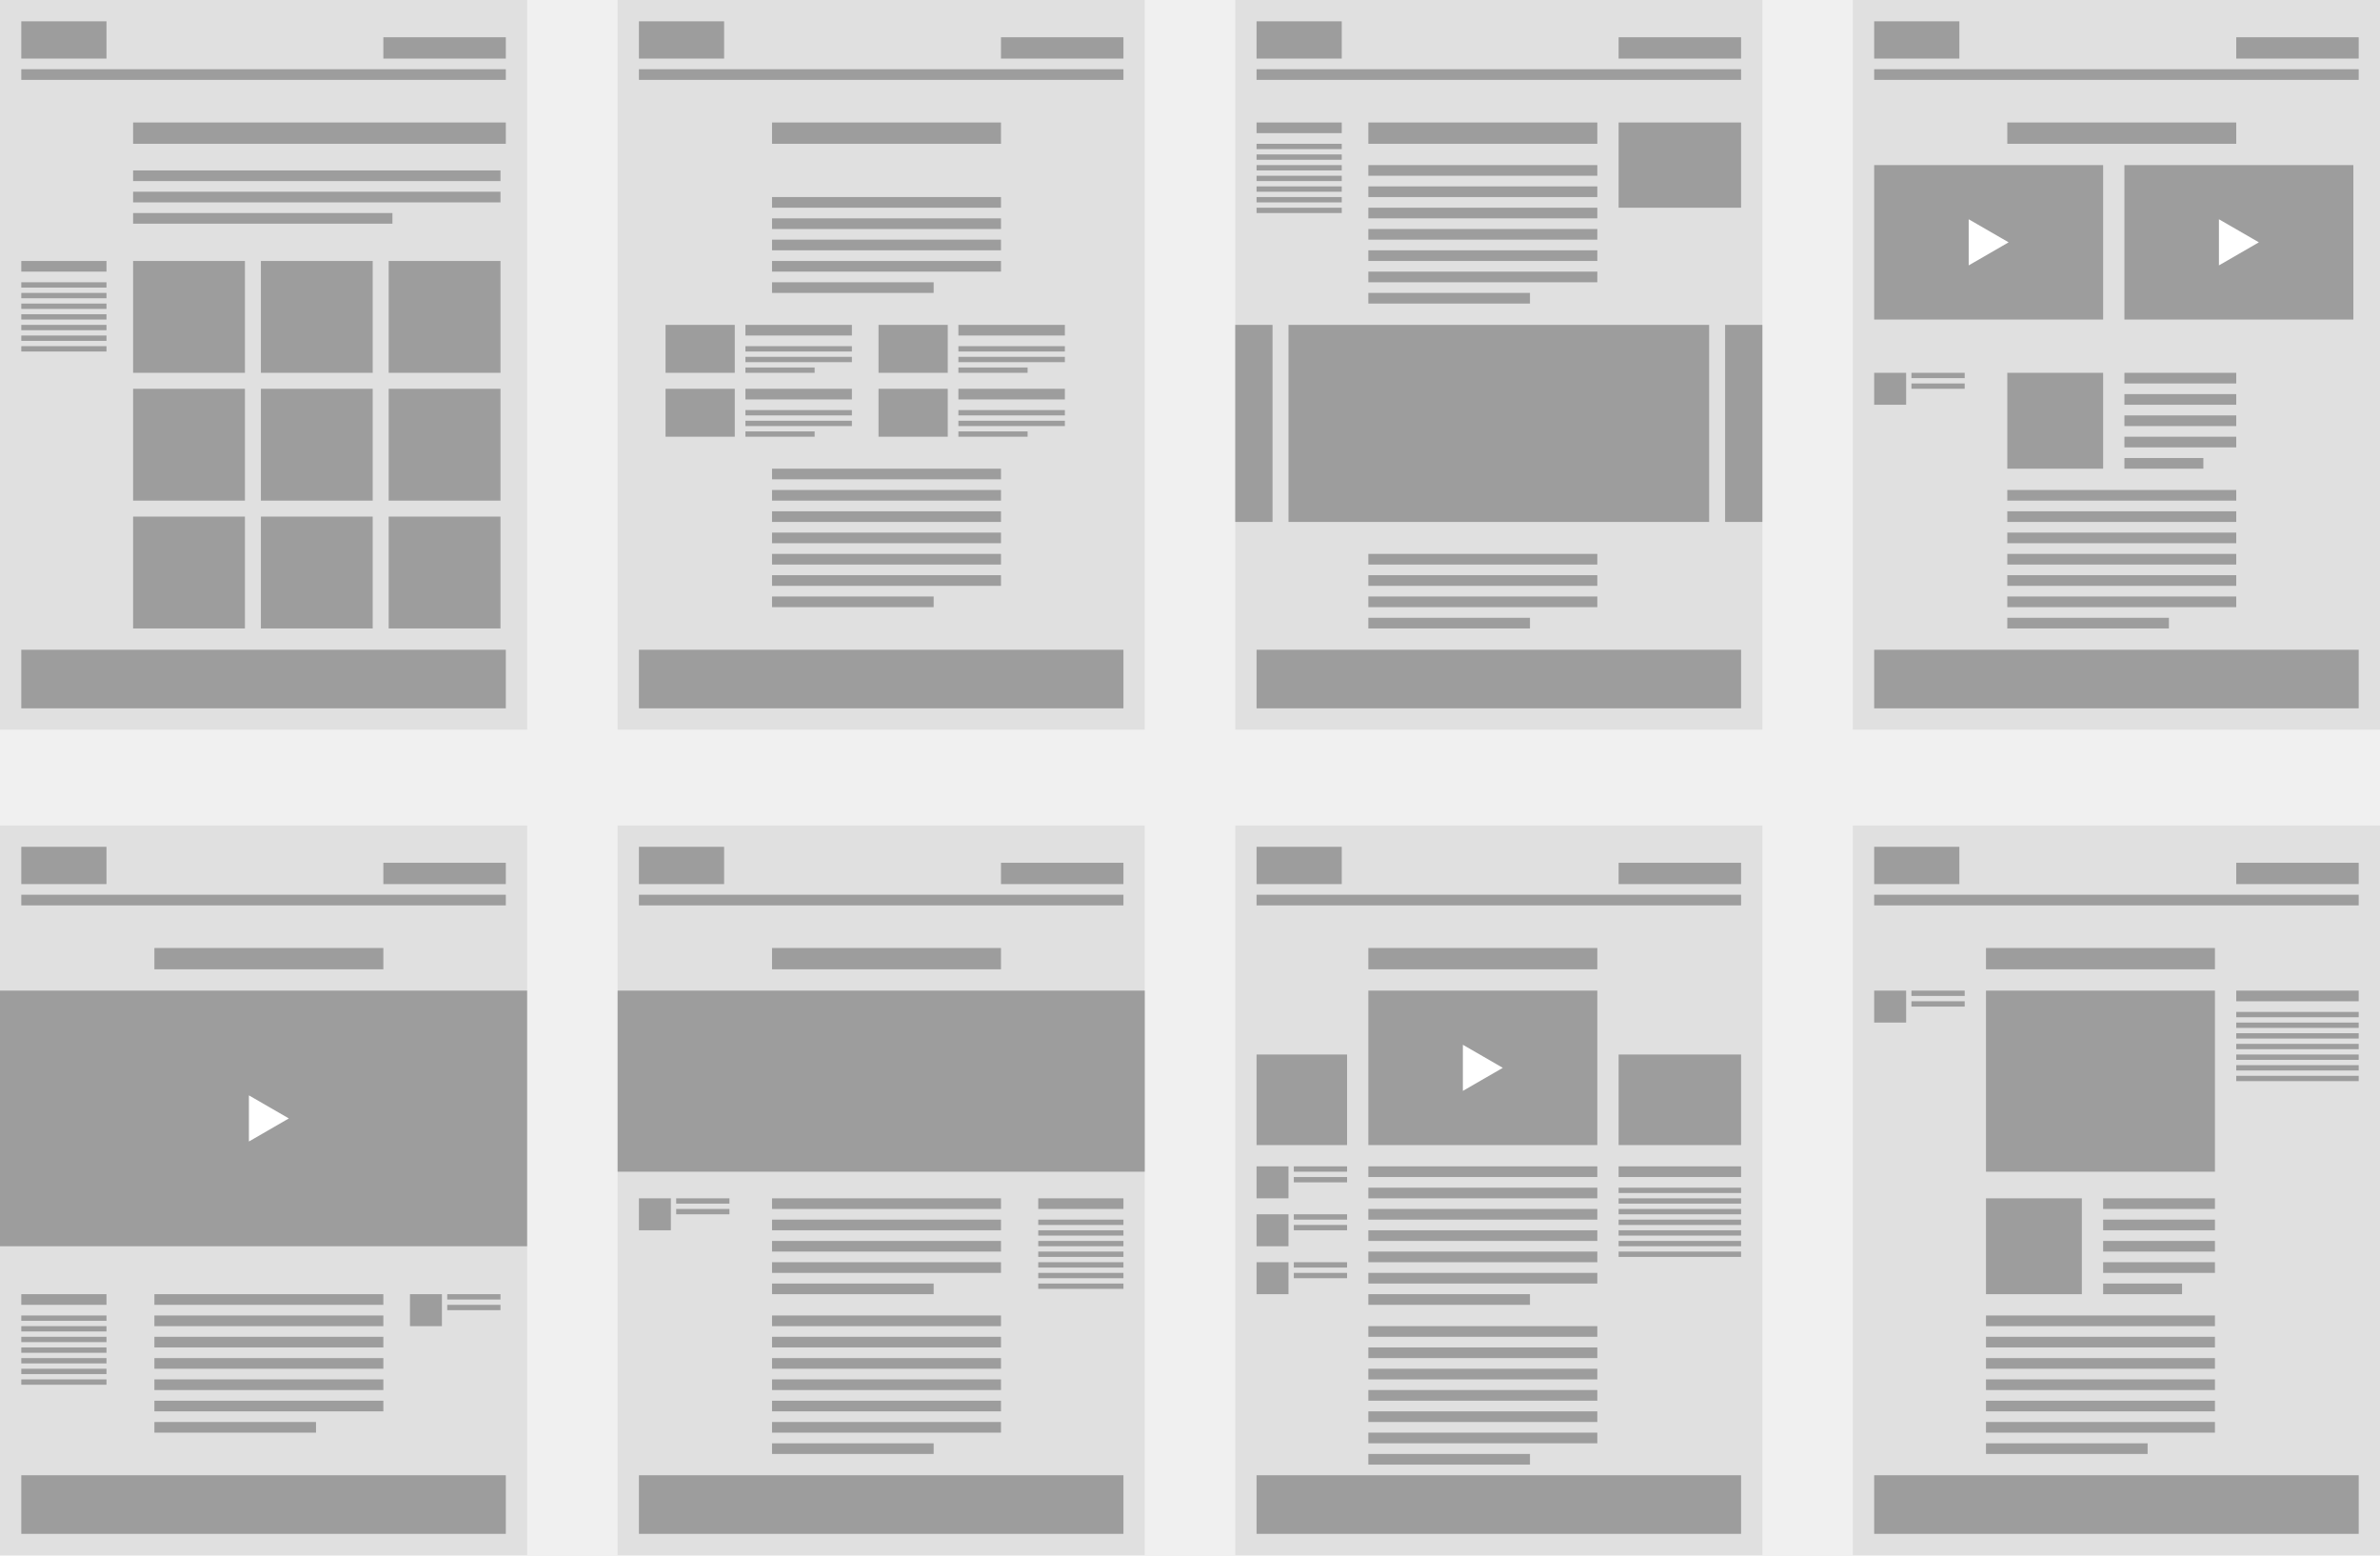
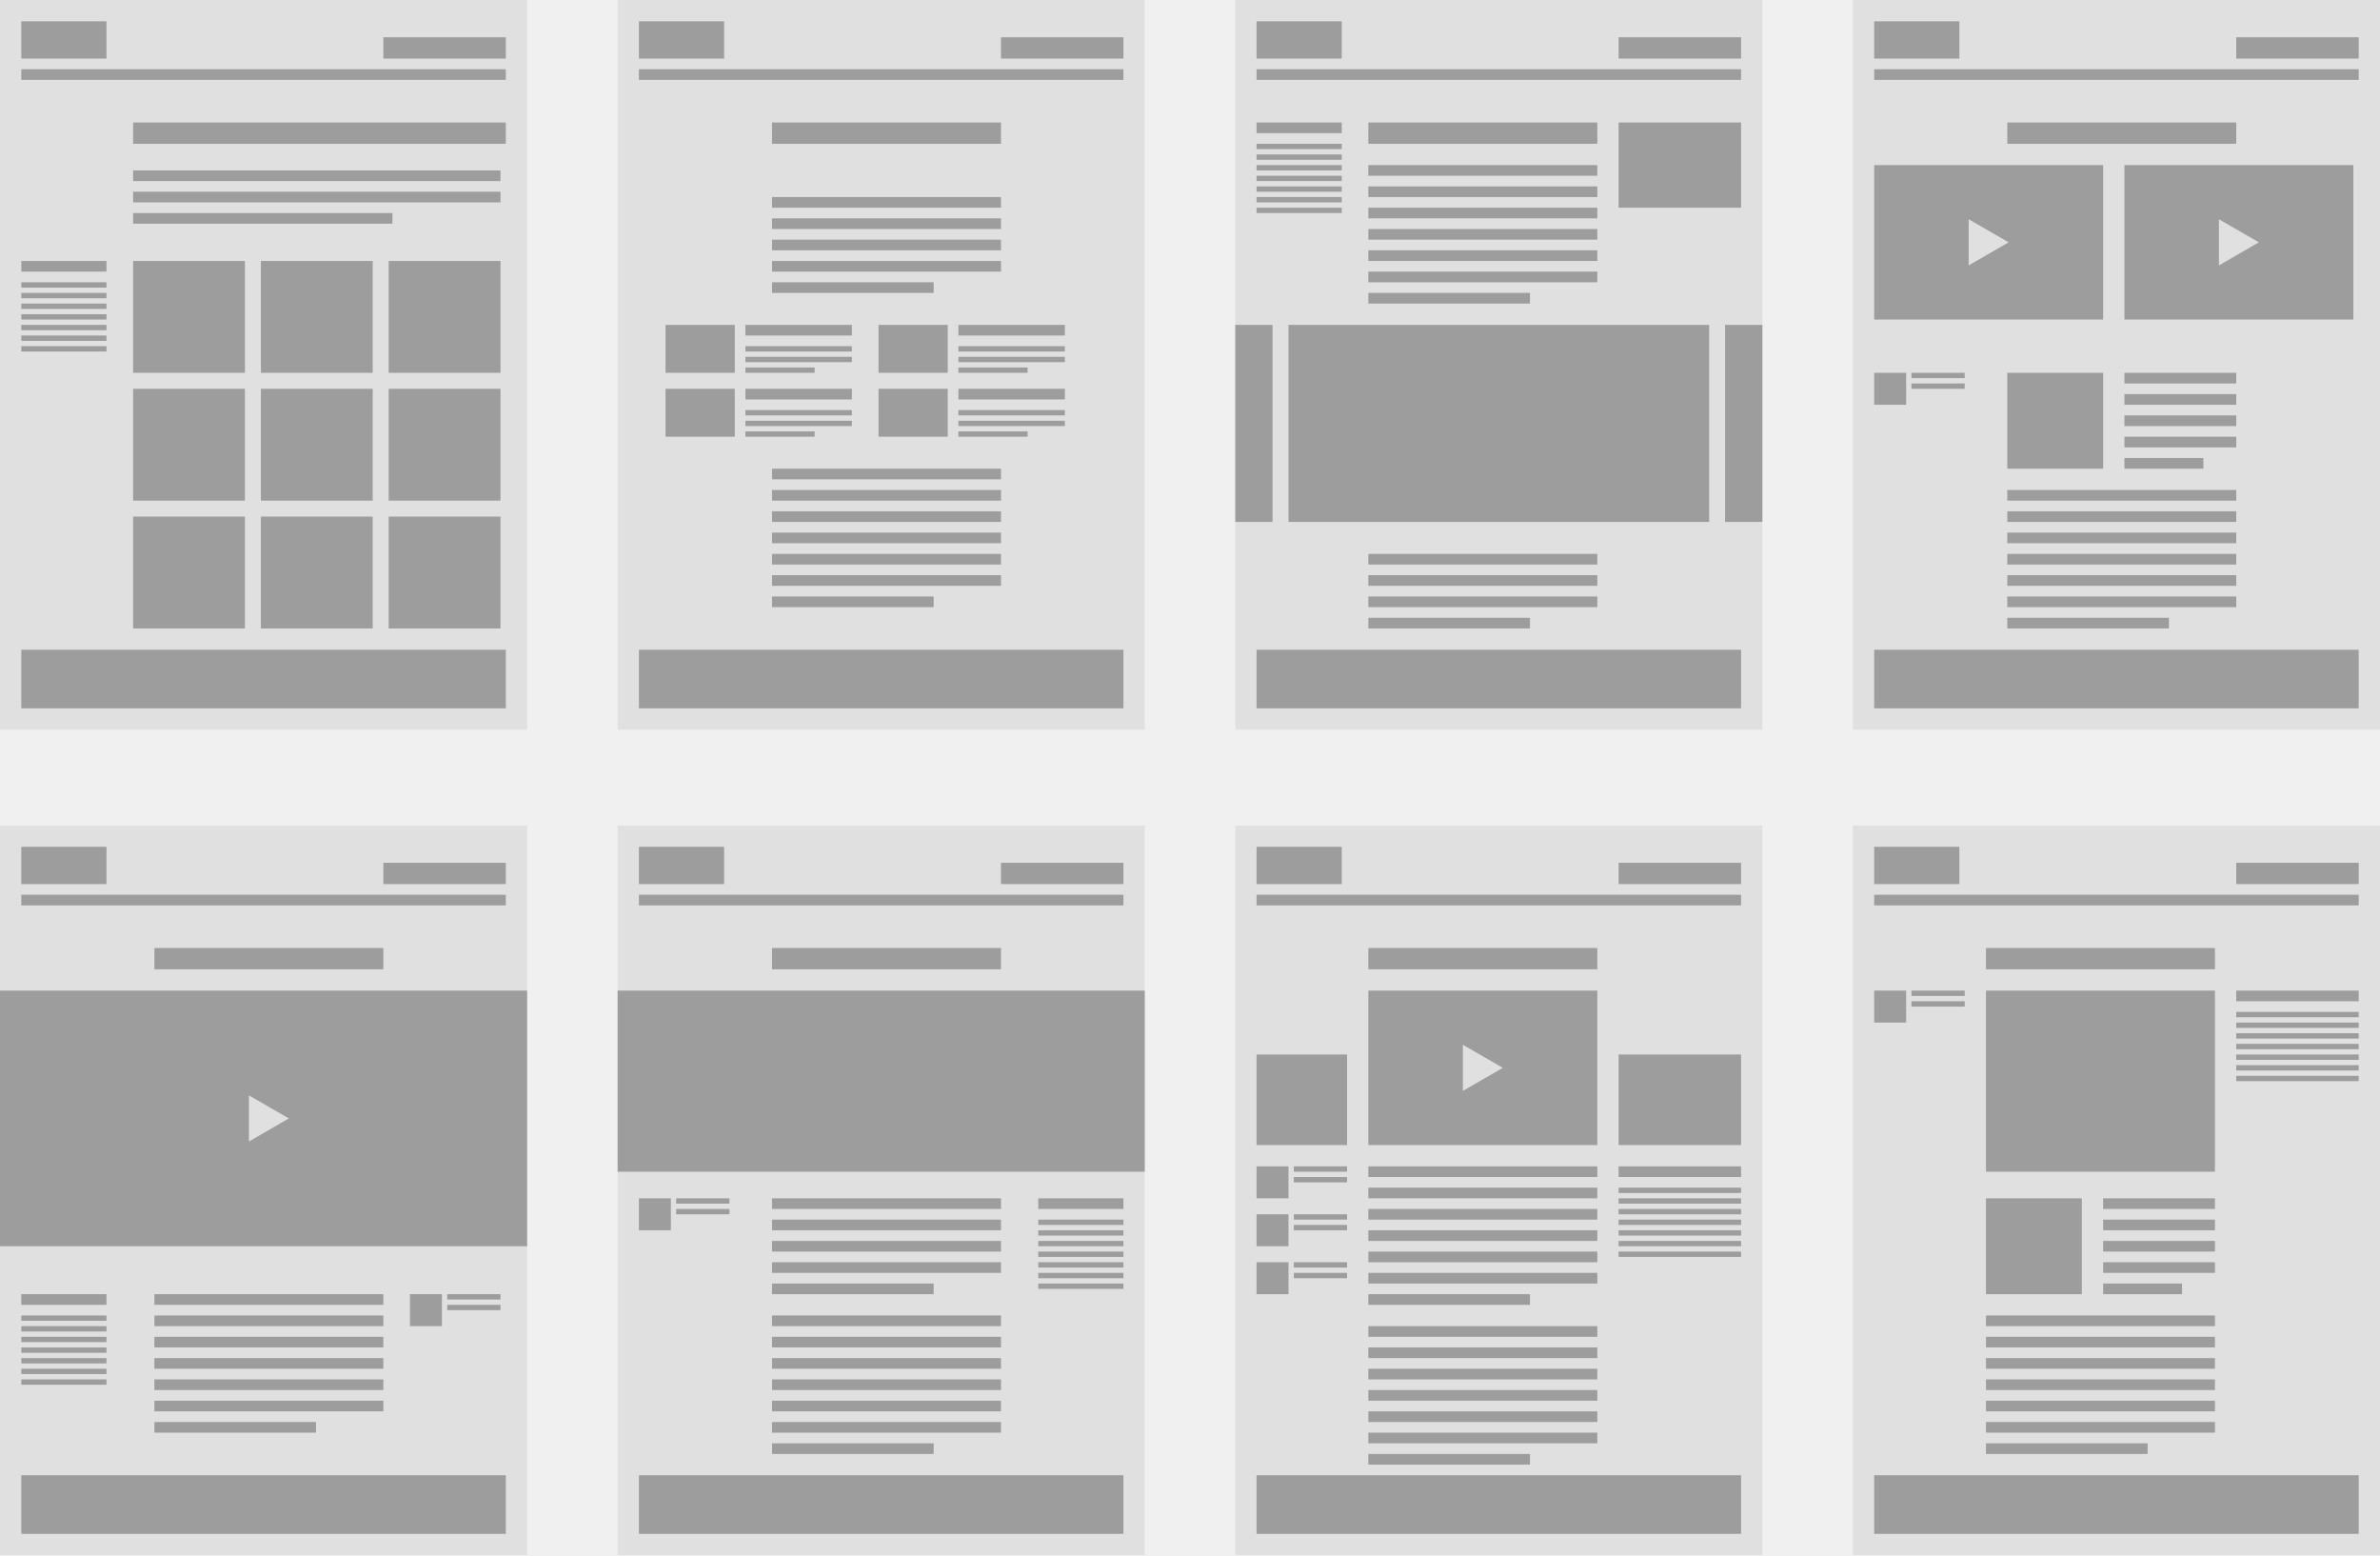
<svg xmlns="http://www.w3.org/2000/svg" viewBox="0 0 447 292">
  <defs>
-     <style>.cls-1{fill:#e0e0e0;}.cls-2{fill:#9d9d9d;}.cls-3{fill:#fff;}</style>
+     <style>.cls-1{fill:#e0e0e0;}.cls-2{fill:#9d9d9d;}</style>
  </defs>
  <g id="bg">
    <rect class="cls-1" width="99" height="137" />
    <rect class="cls-1" x="116" width="99" height="137" />
    <rect class="cls-1" x="232" width="99" height="137" />
    <rect class="cls-1" x="348" width="99" height="137" />
    <rect class="cls-1" x="116" y="155" width="99" height="137" />
    <rect class="cls-1" x="232" y="155" width="99" height="137" />
  </g>
  <g id="Layer_2" data-name="Layer 2">
    <rect class="cls-2" x="4" y="4" width="16" height="7" />
    <rect class="cls-2" x="4" y="13" width="91" height="2" />
    <rect class="cls-2" x="4" y="122" width="91" height="11" />
    <rect class="cls-2" x="25" y="23" width="70" height="4" />
    <rect class="cls-2" x="25" y="32" width="69" height="2" />
    <rect class="cls-2" x="25" y="36" width="69" height="2" />
    <rect class="cls-2" x="25" y="40" width="48.706" height="2" />
    <rect class="cls-2" x="4" y="49" width="16" height="2" />
    <rect class="cls-2" x="4" y="53" width="16" height="1" />
    <rect class="cls-2" x="4" y="55" width="16" height="1" />
    <rect class="cls-2" x="4" y="57" width="16" height="1" />
    <rect class="cls-2" x="4" y="59" width="16" height="1" />
    <rect class="cls-2" x="4" y="61" width="16" height="1" />
    <rect class="cls-2" x="4" y="63" width="16" height="1" />
    <rect class="cls-2" x="4" y="65" width="16" height="1" />
    <rect class="cls-2" x="72" y="7" width="23" height="4" />
    <rect class="cls-2" x="25" y="49" width="21" height="21" />
    <rect class="cls-2" x="73" y="49" width="21" height="21" />
    <rect class="cls-2" x="49" y="49" width="21" height="21" />
    <rect class="cls-2" x="25" y="73" width="21" height="21" />
    <rect class="cls-2" x="73" y="73" width="21" height="21" />
    <rect class="cls-2" x="49" y="73" width="21" height="21" />
    <rect class="cls-2" x="25" y="97" width="21" height="21" />
    <rect class="cls-2" x="73" y="97" width="21" height="21" />
    <rect class="cls-2" x="49" y="97" width="21" height="21" />
    <rect class="cls-2" x="120" y="4" width="16" height="7" />
    <rect class="cls-2" x="120" y="13" width="91" height="2" />
    <rect class="cls-2" x="120" y="122" width="91" height="11" />
    <rect class="cls-2" x="145" y="23" width="43" height="4" />
    <rect class="cls-2" x="145" y="88" width="43" height="2" />
    <rect class="cls-2" x="145" y="92" width="43" height="2" />
    <rect class="cls-2" x="145" y="96" width="43" height="2" />
    <rect class="cls-2" x="145" y="100" width="43" height="2" />
    <rect class="cls-2" x="145" y="104" width="43" height="2" />
    <rect class="cls-2" x="145" y="108" width="43" height="2" />
    <rect class="cls-2" x="145" y="112" width="30.353" height="2" />
    <rect class="cls-2" x="145" y="37" width="43" height="2" />
    <rect class="cls-2" x="145" y="41" width="43" height="2" />
    <rect class="cls-2" x="145" y="45" width="43" height="2" />
    <rect class="cls-2" x="145" y="49" width="43" height="2" />
    <rect class="cls-2" x="145" y="53" width="30.353" height="2" />
    <rect class="cls-2" x="140" y="61" width="20" height="2" />
    <rect class="cls-2" x="140" y="65" width="20" height="1" />
    <rect class="cls-2" x="140" y="67" width="20" height="1" />
    <rect class="cls-2" x="140" y="69" width="13" height="1" />
    <rect class="cls-2" x="188" y="7" width="23" height="4" />
    <rect class="cls-2" x="125" y="61" width="13" height="9" />
    <rect class="cls-2" x="140" y="73" width="20" height="2" />
    <rect class="cls-2" x="140" y="77" width="20" height="1" />
    <rect class="cls-2" x="140" y="79" width="20" height="1" />
    <rect class="cls-2" x="140" y="81" width="13" height="1" />
    <rect class="cls-2" x="125" y="73" width="13" height="9" />
    <rect class="cls-2" x="180" y="61" width="20" height="2" />
    <rect class="cls-2" x="180" y="65" width="20" height="1" />
    <rect class="cls-2" x="180" y="67" width="20" height="1" />
    <rect class="cls-2" x="180" y="69" width="13" height="1" />
    <rect class="cls-2" x="165" y="61" width="13" height="9" />
    <rect class="cls-2" x="180" y="73" width="20" height="2" />
    <rect class="cls-2" x="180" y="77" width="20" height="1" />
    <rect class="cls-2" x="180" y="79" width="20" height="1" />
    <rect class="cls-2" x="180" y="81" width="13" height="1" />
    <rect class="cls-2" x="165" y="73" width="13" height="9" />
    <rect class="cls-2" x="236" y="4" width="16" height="7" />
    <rect class="cls-2" x="236" y="13" width="91" height="2" />
    <rect class="cls-2" x="236" y="122" width="91" height="11" />
    <rect class="cls-2" x="257" y="23" width="43" height="4" />
    <rect class="cls-2" x="257" y="31" width="43" height="2" />
    <rect class="cls-2" x="257" y="35" width="43" height="2" />
    <rect class="cls-2" x="257" y="39" width="43" height="2" />
    <rect class="cls-2" x="257" y="43" width="43" height="2" />
    <rect class="cls-2" x="257" y="47" width="43" height="2" />
    <rect class="cls-2" x="257" y="51" width="43" height="2" />
    <rect class="cls-2" x="257" y="55" width="30.353" height="2" />
    <rect class="cls-2" x="257" y="104" width="43" height="2" />
    <rect class="cls-2" x="257" y="108" width="43" height="2" />
    <rect class="cls-2" x="257" y="112" width="43" height="2" />
    <rect class="cls-2" x="257" y="116" width="30.353" height="2" />
    <rect class="cls-2" x="236" y="23" width="16" height="2" />
    <rect class="cls-2" x="236" y="27" width="16" height="1" />
    <rect class="cls-2" x="236" y="29" width="16" height="1" />
    <rect class="cls-2" x="236" y="31" width="16" height="1" />
    <rect class="cls-2" x="236" y="33" width="16" height="1" />
    <rect class="cls-2" x="236" y="35" width="16" height="1" />
    <rect class="cls-2" x="236" y="37" width="16" height="1" />
    <rect class="cls-2" x="236" y="39" width="16" height="1" />
    <rect class="cls-2" x="304" y="7" width="23" height="4" />
    <rect class="cls-2" x="304" y="23" width="23" height="16" />
    <rect class="cls-2" x="377" y="70" width="18" height="18" />
    <rect class="cls-2" x="242" y="61" width="79" height="37" />
    <rect class="cls-2" x="232" y="61" width="7" height="37" />
    <rect class="cls-2" x="324" y="61" width="7" height="37" />
    <rect class="cls-2" x="352" y="70" width="6" height="6" />
    <rect class="cls-2" x="352" y="4" width="16" height="7" />
    <rect class="cls-2" x="352" y="13" width="91" height="2" />
    <rect class="cls-2" x="352" y="122" width="91" height="11" />
    <rect class="cls-2" x="377" y="23" width="43" height="4" />
    <rect class="cls-2" x="377" y="92" width="43" height="2" />
    <rect class="cls-2" x="377" y="96" width="43" height="2" />
    <rect class="cls-2" x="377" y="100" width="43" height="2" />
    <rect class="cls-2" x="377" y="104" width="43" height="2" />
    <rect class="cls-2" x="377" y="108" width="43" height="2" />
    <rect class="cls-2" x="377" y="112" width="43" height="2" />
    <rect class="cls-2" x="377" y="116" width="30.353" height="2" />
    <rect class="cls-2" x="399" y="70" width="21" height="2" />
    <rect class="cls-2" x="399" y="74" width="21" height="2" />
    <rect class="cls-2" x="399" y="78" width="21" height="2" />
    <rect class="cls-2" x="399" y="82" width="21" height="2" />
    <rect class="cls-2" x="399" y="86" width="14.824" height="2" />
    <rect class="cls-2" x="359" y="70" width="10" height="1" />
    <rect class="cls-2" x="359" y="72" width="10" height="1" />
    <rect class="cls-2" x="420" y="7" width="23" height="4" />
    <rect class="cls-2" x="399" y="31" width="43" height="29" />
-     <polygon class="cls-3" points="424.25 45.5 416.75 41.17 416.75 49.83 424.25 45.5" />
+     <polygon class="cls-1" points="424.25 45.5 416.75 41.17 416.75 49.83 424.25 45.5" />
    <rect class="cls-2" x="352" y="31" width="43" height="29" />
-     <polygon class="cls-3" points="377.25 45.5 369.75 41.17 369.75 49.83 377.25 45.5" />
+     <polygon class="cls-1" points="377.25 45.5 369.75 41.17 369.75 49.83 377.25 45.5" />
    <rect class="cls-2" x="304" y="219" width="23" height="2" />
    <rect class="cls-2" x="304" y="223" width="23" height="1" />
    <rect class="cls-2" x="304" y="225" width="23" height="1" />
    <rect class="cls-2" x="304" y="227" width="23" height="1" />
    <rect class="cls-2" x="304" y="229" width="23" height="1" />
    <rect class="cls-2" x="304" y="231" width="23" height="1" />
    <rect class="cls-2" x="304" y="233" width="23" height="1" />
    <rect class="cls-2" x="304" y="235" width="23" height="1" />
    <rect class="cls-2" x="120" y="159" width="16" height="7" />
    <rect class="cls-2" x="120" y="168" width="91" height="2" />
    <rect class="cls-2" x="120" y="277" width="91" height="11" />
    <rect class="cls-2" x="145" y="178" width="43" height="4" />
    <rect class="cls-2" x="145" y="247" width="43" height="2" />
    <rect class="cls-2" x="145" y="251" width="43" height="2" />
    <rect class="cls-2" x="145" y="255" width="43" height="2" />
    <rect class="cls-2" x="145" y="259" width="43" height="2" />
    <rect class="cls-2" x="145" y="263" width="43" height="2" />
    <rect class="cls-2" x="145" y="267" width="43" height="2" />
    <rect class="cls-2" x="145" y="271" width="30.353" height="2" />
    <rect class="cls-2" x="145" y="225" width="43" height="2" />
    <rect class="cls-2" x="145" y="229" width="43" height="2" />
    <rect class="cls-2" x="145" y="233" width="43" height="2" />
    <rect class="cls-2" x="145" y="237" width="43" height="2" />
    <rect class="cls-2" x="145" y="241" width="30.353" height="2" />
    <rect class="cls-2" x="195" y="225" width="16" height="2" />
    <rect class="cls-2" x="195" y="229" width="16" height="1" />
    <rect class="cls-2" x="195" y="231" width="16" height="1" />
    <rect class="cls-2" x="195" y="233" width="16" height="1" />
    <rect class="cls-2" x="195" y="235" width="16" height="1" />
    <rect class="cls-2" x="195" y="237" width="16" height="1" />
    <rect class="cls-2" x="195" y="239" width="16" height="1" />
    <rect class="cls-2" x="195" y="241" width="16" height="1" />
    <rect class="cls-2" x="120" y="225" width="6" height="6" />
    <rect class="cls-2" x="127" y="225" width="10" height="1" />
    <rect class="cls-2" x="127" y="227" width="10" height="1" />
    <rect class="cls-2" x="188" y="162" width="23" height="4" />
    <rect class="cls-2" x="116" y="186" width="99" height="34" />
    <rect class="cls-2" x="236" y="159" width="16" height="7" />
    <rect class="cls-2" x="236" y="168" width="91" height="2" />
    <rect class="cls-2" x="236" y="277" width="91" height="11" />
    <rect class="cls-2" x="257" y="178" width="43" height="4" />
    <rect class="cls-2" x="257" y="219" width="43" height="2" />
    <rect class="cls-2" x="257" y="223" width="43" height="2" />
    <rect class="cls-2" x="257" y="227" width="43" height="2" />
    <rect class="cls-2" x="257" y="231" width="43" height="2" />
    <rect class="cls-2" x="257" y="235" width="43" height="2" />
    <rect class="cls-2" x="257" y="239" width="43" height="2" />
    <rect class="cls-2" x="257" y="243" width="30.353" height="2" />
    <rect class="cls-2" x="257" y="249" width="43" height="2" />
    <rect class="cls-2" x="257" y="253" width="43" height="2" />
    <rect class="cls-2" x="257" y="257" width="43" height="2" />
    <rect class="cls-2" x="257" y="261" width="43" height="2" />
    <rect class="cls-2" x="257" y="265" width="43" height="2" />
    <rect class="cls-2" x="257" y="269" width="43" height="2" />
    <rect class="cls-2" x="257" y="273" width="30.353" height="2" />
    <rect class="cls-2" x="304" y="162" width="23" height="4" />
    <rect class="cls-1" x="348" y="155" width="99" height="137" />
    <rect class="cls-2" x="352" y="159" width="16" height="7" />
    <rect class="cls-2" x="352" y="168" width="91" height="2" />
    <rect class="cls-2" x="352" y="277" width="91" height="11" />
    <rect class="cls-2" x="373" y="178" width="43" height="4" />
    <rect class="cls-2" x="420" y="186" width="23" height="2" />
    <rect class="cls-2" x="420" y="190" width="23" height="1" />
    <rect class="cls-2" x="420" y="192" width="23" height="1" />
    <rect class="cls-2" x="420" y="194" width="23" height="1" />
    <rect class="cls-2" x="420" y="196" width="23" height="1" />
    <rect class="cls-2" x="420" y="198" width="23" height="1" />
    <rect class="cls-2" x="420" y="200" width="23" height="1" />
    <rect class="cls-2" x="420" y="202" width="23" height="1" />
    <rect class="cls-2" x="420" y="162" width="23" height="4" />
    <rect class="cls-2" x="373" y="186" width="43" height="34" />
    <rect class="cls-2" x="373" y="247" width="43" height="2" />
    <rect class="cls-2" x="373" y="251" width="43" height="2" />
    <rect class="cls-2" x="373" y="255" width="43" height="2" />
    <rect class="cls-2" x="373" y="259" width="43" height="2" />
    <rect class="cls-2" x="373" y="263" width="43" height="2" />
    <rect class="cls-2" x="373" y="267" width="43" height="2" />
    <rect class="cls-2" x="373" y="271" width="30.353" height="2" />
    <rect class="cls-2" x="373" y="225" width="18" height="18" />
    <rect class="cls-2" x="395" y="225" width="21" height="2" />
    <rect class="cls-2" x="395" y="229" width="21" height="2" />
    <rect class="cls-2" x="395" y="233" width="21" height="2" />
    <rect class="cls-2" x="395" y="237" width="21" height="2" />
    <rect class="cls-2" x="395" y="241" width="14.824" height="2" />
    <rect class="cls-2" x="304" y="198" width="23" height="17" />
    <rect class="cls-2" x="236" y="198" width="17" height="17" />
    <rect class="cls-2" x="236" y="219" width="6" height="6" />
    <rect class="cls-2" x="243" y="219" width="10" height="1" />
    <rect class="cls-2" x="243" y="221" width="10" height="1" />
    <rect class="cls-2" x="352" y="186" width="6" height="6" />
    <rect class="cls-2" x="359" y="186" width="10" height="1" />
    <rect class="cls-2" x="359" y="188" width="10" height="1" />
    <rect class="cls-2" x="236" y="228" width="6" height="6" />
    <rect class="cls-2" x="243" y="228" width="10" height="1" />
    <rect class="cls-2" x="243" y="230" width="10" height="1" />
    <rect class="cls-2" x="236" y="237" width="6" height="6" />
    <rect class="cls-2" x="243" y="237" width="10" height="1" />
    <rect class="cls-2" x="243" y="239" width="10" height="1" />
    <rect class="cls-2" x="257" y="186" width="43" height="29" />
-     <polygon class="cls-3" points="282.25 200.5 274.75 196.17 274.75 204.83 282.25 200.5" />
+     <polygon class="cls-1" points="282.25 200.5 274.75 196.17 274.75 204.83 282.25 200.5" />
    <rect class="cls-1" y="155" width="99" height="137" />
    <rect class="cls-2" x="29" y="243" width="43" height="2" />
    <rect class="cls-2" x="29" y="247" width="43" height="2" />
    <rect class="cls-2" x="29" y="251" width="43" height="2" />
    <rect class="cls-2" x="29" y="255" width="43" height="2" />
    <rect class="cls-2" x="29" y="259" width="43" height="2" />
    <rect class="cls-2" x="29" y="263" width="43" height="2" />
    <rect class="cls-2" x="29" y="267" width="30.353" height="2" />
    <rect class="cls-2" x="4" y="243" width="16" height="2" />
    <rect class="cls-2" x="4" y="247" width="16" height="1" />
    <rect class="cls-2" x="4" y="249" width="16" height="1" />
    <rect class="cls-2" x="4" y="251" width="16" height="1" />
    <rect class="cls-2" x="4" y="253" width="16" height="1" />
    <rect class="cls-2" x="4" y="255" width="16" height="1" />
    <rect class="cls-2" x="4" y="257" width="16" height="1" />
    <rect class="cls-2" x="4" y="259" width="16" height="1" />
    <rect class="cls-2" x="4" y="159" width="16" height="7" />
    <rect class="cls-2" x="4" y="168" width="91" height="2" />
    <rect class="cls-2" x="4" y="277" width="91" height="11" />
    <rect class="cls-2" x="29" y="178" width="43" height="4" />
    <rect class="cls-2" x="77" y="243" width="6" height="6" />
    <rect class="cls-2" x="84" y="243" width="10" height="1" />
    <rect class="cls-2" x="84" y="245" width="10" height="1" />
    <rect class="cls-2" x="72" y="162" width="23" height="4" />
    <rect class="cls-2" y="186" width="99" height="48" />
-     <polygon class="cls-3" points="54.25 210 46.75 205.67 46.75 214.33 54.25 210" />
+     <polygon class="cls-1" points="54.25 210 46.75 205.67 46.75 214.33 54.25 210" />
  </g>
</svg>
